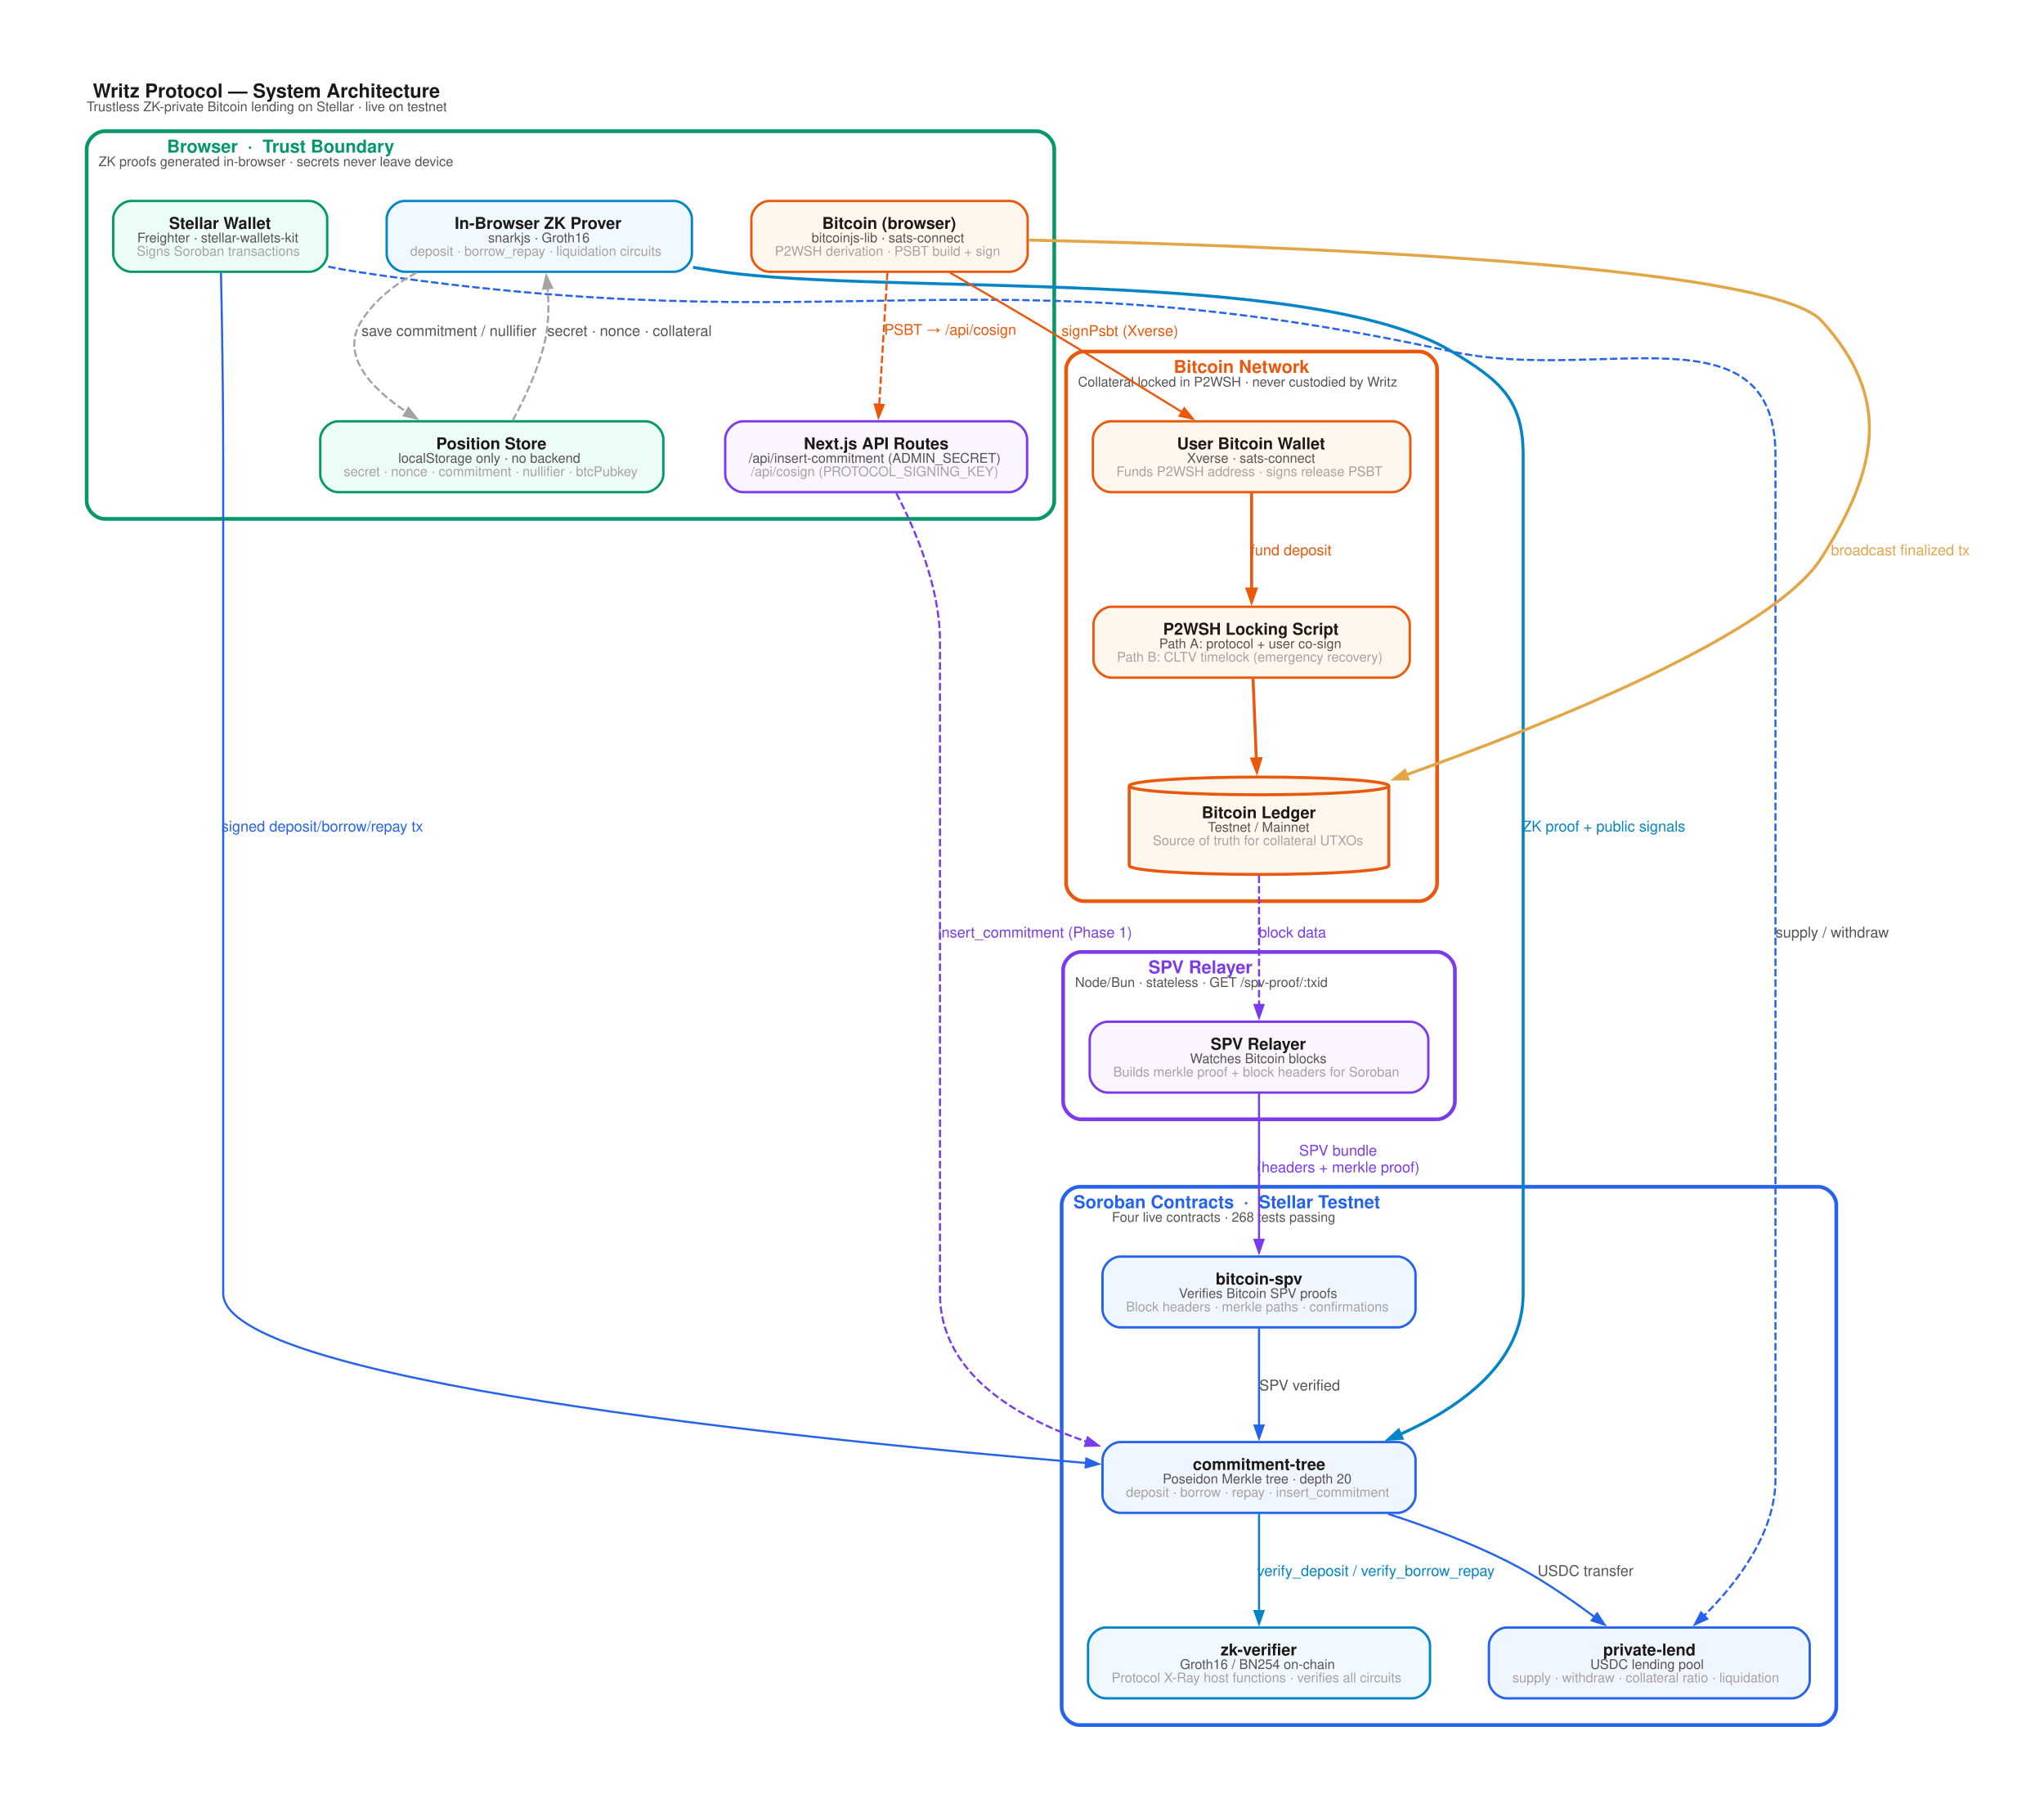
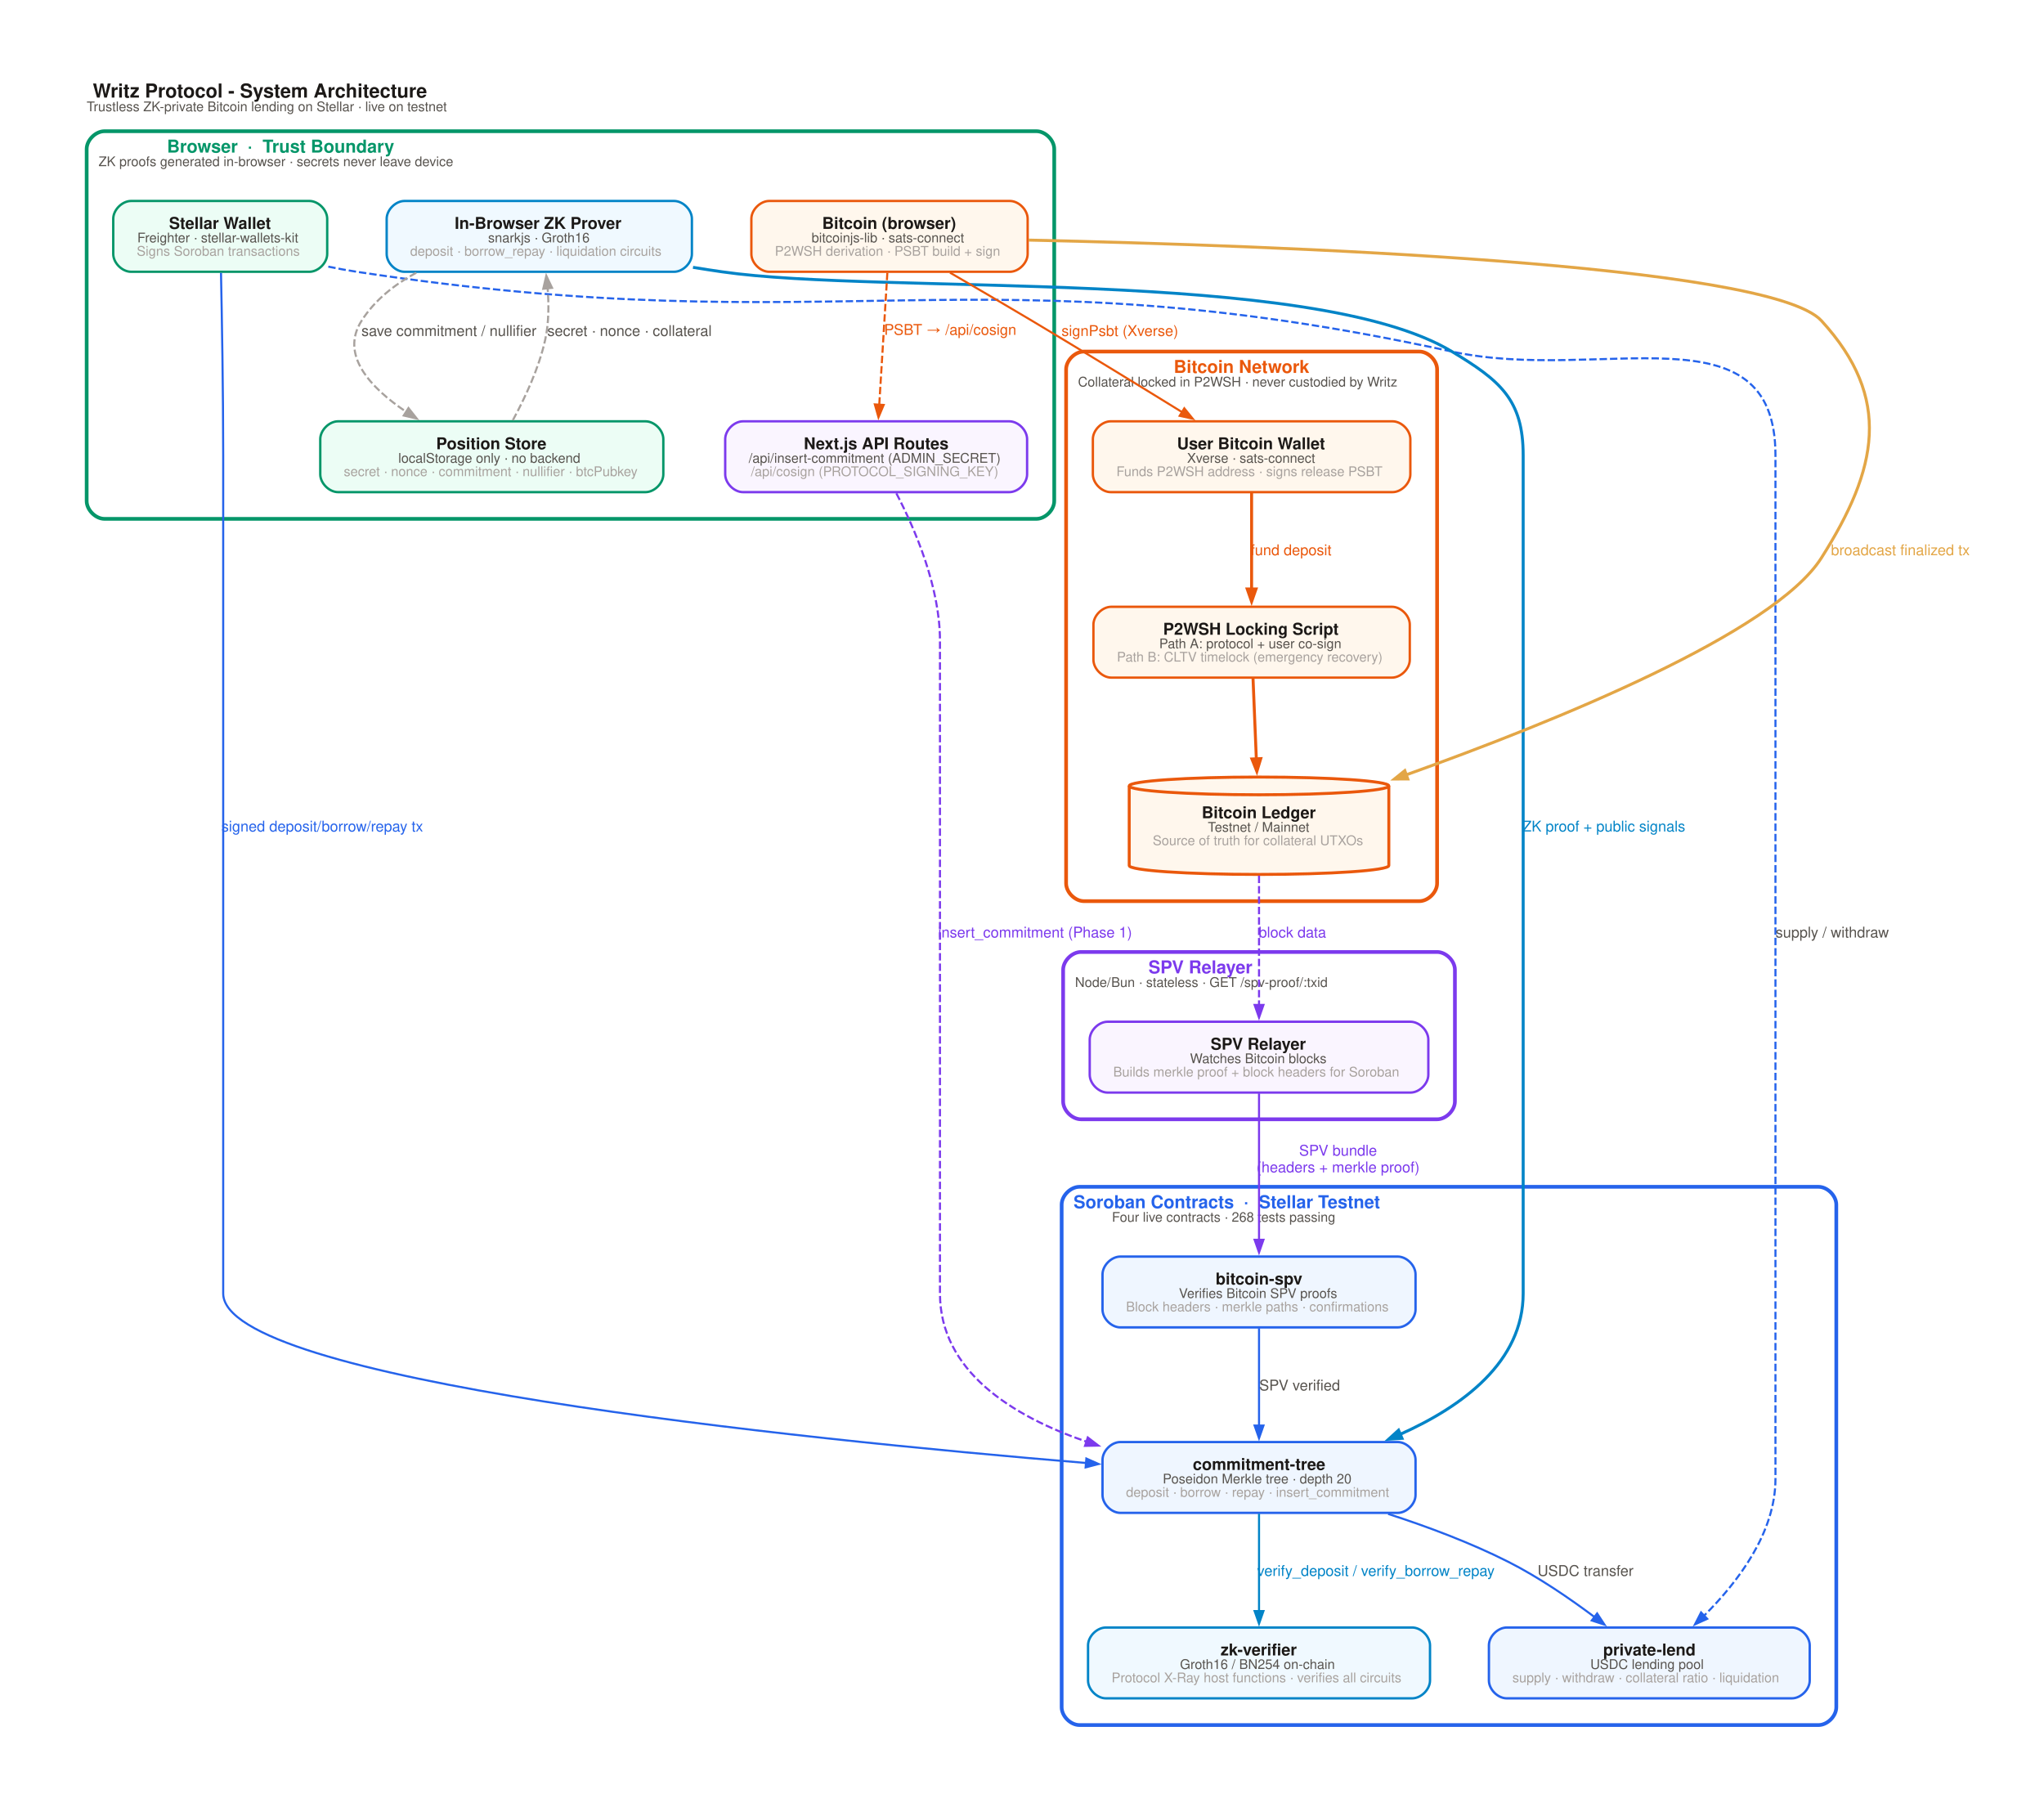
<svg xmlns="http://www.w3.org/2000/svg" width="2031pt" height="1800pt" viewBox="0.00 0.00 2031.00 1800.00">
  <g id="graph0" class="graph" transform="scale(1.47456 1.47456) rotate(0) translate(50.4 1170.31)">
-     <text xml:space="preserve" text-anchor="start" x="12.12" y="-1104.56" font-family="Helvetica,sans-Serif" font-weight="bold" font-size="13.00" fill="#1c1917">Writz Protocol — System Architecture</text>
+     <text xml:space="preserve" text-anchor="start" x="12.12" y="-1104.56" font-family="Helvetica,sans-Serif" font-weight="bold" font-size="13.00" fill="#1c1917">Writz Protocol - System Architecture</text>
    <text xml:space="preserve" text-anchor="start" x="8" y="-1095.36" font-family="Helvetica,sans-Serif" font-size="9.00" fill="#57534e">Trustless ZK-private Bitcoin lending on Stellar · live on testnet</text>
    <g id="clust1" class="cluster">
      <path fill="none" stroke="#ea580c" stroke-width="2.5" d="M680,-563.13C680,-563.13 906,-563.13 906,-563.13 912,-563.13 918,-569.13 918,-575.13 918,-575.13 918,-921.44 918,-921.44 918,-927.44 912,-933.44 906,-933.44 906,-933.44 680,-933.44 680,-933.44 674,-933.44 668,-927.44 668,-921.44 668,-921.44 668,-575.13 668,-575.13 668,-569.13 674,-563.13 680,-563.13" />
      <text xml:space="preserve" text-anchor="start" x="740.5" y="-919.04" font-family="Helvetica,sans-Serif" font-weight="bold" font-size="12.00" fill="#ea580c">Bitcoin Network</text>
      <text xml:space="preserve" text-anchor="start" x="676" y="-909.89" font-family="Helvetica,sans-Serif" font-size="9.00" fill="#57534e">Collateral locked in P2WSH · never custodied by Writz</text>
    </g>
    <g id="clust2" class="cluster">
      <path fill="none" stroke="#7c3aed" stroke-width="2.5" d="M678,-416.16C678,-416.16 918,-416.16 918,-416.16 924,-416.16 930,-422.16 930,-428.16 930,-428.16 930,-516.88 930,-516.88 930,-522.88 924,-528.88 918,-528.88 918,-528.88 678,-528.88 678,-528.88 672,-528.88 666,-522.88 666,-516.88 666,-516.88 666,-428.16 666,-428.16 666,-422.16 672,-416.16 678,-416.16" />
      <text xml:space="preserve" text-anchor="start" x="723.5" y="-514.48" font-family="Helvetica,sans-Serif" font-weight="bold" font-size="12.00" fill="#7c3aed">SPV Relayer</text>
      <text xml:space="preserve" text-anchor="start" x="674" y="-505.33" font-family="Helvetica,sans-Serif" font-size="9.00" fill="#57534e">Node/Bun · stateless · GET /spv-proof/:txid</text>
    </g>
    <g id="clust3" class="cluster">
      <path fill="none" stroke="#2563eb" stroke-width="2.5" d="M677,-8C677,-8 1175,-8 1175,-8 1181,-8 1187,-14 1187,-20 1187,-20 1187,-358.66 1187,-358.66 1187,-364.66 1181,-370.66 1175,-370.66 1175,-370.66 677,-370.66 677,-370.66 671,-370.66 665,-364.66 665,-358.66 665,-358.66 665,-20 665,-20 665,-14 671,-8 677,-8" />
      <text xml:space="preserve" text-anchor="start" x="673" y="-356.26" font-family="Helvetica,sans-Serif" font-weight="bold" font-size="12.00" fill="#2563eb">Soroban Contracts  ·  Stellar Testnet</text>
      <text xml:space="preserve" text-anchor="start" x="698.88" y="-347.11" font-family="Helvetica,sans-Serif" font-size="9.00" fill="#57534e">Four live contracts · 268 tests passing</text>
    </g>
    <g id="clust4" class="cluster">
      <path fill="none" stroke="#059669" stroke-width="2.5" d="M20,-820.72C20,-820.72 648,-820.72 648,-820.72 654,-820.72 660,-826.72 660,-832.72 660,-832.72 660,-1069.9 660,-1069.9 660,-1075.9 654,-1081.9 648,-1081.9 648,-1081.9 20,-1081.9 20,-1081.9 14,-1081.9 8,-1075.9 8,-1069.9 8,-1069.9 8,-832.72 8,-832.72 8,-826.72 14,-820.72 20,-820.72" />
      <text xml:space="preserve" text-anchor="start" x="62.12" y="-1067.5" font-family="Helvetica,sans-Serif" font-weight="bold" font-size="12.00" fill="#059669">Browser  ·  Trust Boundary</text>
      <text xml:space="preserve" text-anchor="start" x="16" y="-1058.35" font-family="Helvetica,sans-Serif" font-size="9.00" fill="#57534e">ZK proofs generated in-browser · secrets never leave device</text>
    </g>
    <g id="node1" class="node">
      <path fill="#fff7ed" stroke="#ea580c" stroke-width="1.6" d="M887.97,-886.44C887.97,-886.44 698.03,-886.44 698.03,-886.44 692.03,-886.44 686.03,-880.44 686.03,-874.44 686.03,-874.44 686.03,-850.72 686.03,-850.72 686.03,-844.72 692.03,-838.72 698.03,-838.72 698.03,-838.72 887.97,-838.72 887.97,-838.72 893.97,-838.72 899.97,-844.72 899.97,-850.72 899.97,-850.72 899.97,-874.44 899.97,-874.44 899.97,-880.44 893.97,-886.44 887.97,-886.44" />
      <text xml:space="preserve" text-anchor="start" x="742.75" y="-867.62" font-family="Helvetica,sans-Serif" font-weight="bold" font-size="11.00" fill="#1c1917">User Bitcoin Wallet</text>
      <text xml:space="preserve" text-anchor="start" x="749.5" y="-858.52" font-family="Helvetica,sans-Serif" font-size="9.00" fill="#57534e">Xverse · sats-connect</text>
      <text xml:space="preserve" text-anchor="start" x="701.88" y="-849.52" font-family="Helvetica,sans-Serif" font-size="9.00" fill="#a8a29e">Funds P2WSH address · signs release PSBT</text>
    </g>
    <g id="node2" class="node">
      <path fill="#fff7ed" stroke="#ea580c" stroke-width="1.6" d="M887.59,-761.47C887.59,-761.47 698.41,-761.47 698.41,-761.47 692.41,-761.47 686.41,-755.47 686.41,-749.47 686.41,-749.47 686.41,-725.75 686.41,-725.75 686.41,-719.75 692.41,-713.75 698.41,-713.75 698.41,-713.75 887.59,-713.75 887.59,-713.75 893.59,-713.75 899.59,-719.75 899.59,-725.75 899.59,-725.75 899.59,-749.47 899.59,-749.47 899.59,-755.47 893.59,-761.47 887.59,-761.47" />
      <text xml:space="preserve" text-anchor="start" x="733.38" y="-742.65" font-family="Helvetica,sans-Serif" font-weight="bold" font-size="11.00" fill="#1c1917">P2WSH Locking Script</text>
      <text xml:space="preserve" text-anchor="start" x="730.75" y="-733.55" font-family="Helvetica,sans-Serif" font-size="9.00" fill="#57534e">Path A: protocol + user co-sign</text>
      <text xml:space="preserve" text-anchor="start" x="702.25" y="-724.55" font-family="Helvetica,sans-Serif" font-size="9.00" fill="#a8a29e">Path B: CLTV timelock (emergency recovery)</text>
    </g>
    <g id="edge1" class="edge">
      <path fill="none" stroke="#ea580c" stroke-width="2" d="M793,-838.16C793,-819.86 793,-794.16 793,-773.46" />
      <polygon fill="#ea580c" stroke="#ea580c" stroke-width="2" points="795.98,-773.46 793,-764.96 790.03,-773.46 795.98,-773.46" />
      <text xml:space="preserve" text-anchor="middle" x="819.62" y="-796.22" font-family="Helvetica,sans-Serif" font-size="10.00" fill="#ea580c">fund deposit</text>
    </g>
    <g id="node3" class="node">
      <path fill="#fff7ed" stroke="#ea580c" stroke-width="2" d="M885.47,-640.78C885.47,-644.07 846.26,-646.75 798,-646.75 749.74,-646.75 710.53,-644.07 710.53,-640.78 710.53,-640.78 710.53,-587.1 710.53,-587.1 710.53,-583.8 749.74,-581.13 798,-581.13 846.26,-581.13 885.47,-583.8 885.47,-587.1 885.47,-587.1 885.47,-640.78 885.47,-640.78" />
      <path fill="none" stroke="#ea580c" stroke-width="2" d="M885.47,-640.78C885.47,-637.49 846.26,-634.81 798,-634.81 749.74,-634.81 710.53,-637.49 710.53,-640.78" />
      <text xml:space="preserve" text-anchor="start" x="759.38" y="-618.99" font-family="Helvetica,sans-Serif" font-weight="bold" font-size="11.00" fill="#1c1917">Bitcoin Ledger</text>
      <text xml:space="preserve" text-anchor="start" x="763.5" y="-609.89" font-family="Helvetica,sans-Serif" font-size="9.00" fill="#57534e">Testnet / Mainnet</text>
      <text xml:space="preserve" text-anchor="start" x="726.38" y="-600.89" font-family="Helvetica,sans-Serif" font-size="9.00" fill="#a8a29e">Source of truth for collateral UTXOs</text>
    </g>
    <g id="edge2" class="edge">
      <path fill="none" stroke="#ea580c" stroke-width="2" d="M793.96,-713.15C794.6,-697.78 795.44,-677.22 796.19,-658.88" />
      <polygon fill="#ea580c" stroke="#ea580c" stroke-width="2" points="799.16,-659.16 796.54,-650.55 793.22,-658.92 799.16,-659.16" />
    </g>
    <g id="node4" class="node">
      <path fill="#faf5ff" stroke="#7c3aed" stroke-width="1.6" d="M900.09,-481.88C900.09,-481.88 695.91,-481.88 695.91,-481.88 689.91,-481.88 683.91,-475.88 683.91,-469.88 683.91,-469.88 683.91,-446.16 683.91,-446.16 683.91,-440.16 689.91,-434.16 695.91,-434.16 695.91,-434.16 900.09,-434.16 900.09,-434.16 906.09,-434.16 912.09,-440.16 912.09,-446.16 912.09,-446.16 912.09,-469.88 912.09,-469.88 912.09,-475.88 906.09,-481.88 900.09,-481.88" />
      <text xml:space="preserve" text-anchor="start" x="765.38" y="-463.07" font-family="Helvetica,sans-Serif" font-weight="bold" font-size="11.00" fill="#1c1917">SPV Relayer</text>
      <text xml:space="preserve" text-anchor="start" x="751.5" y="-453.97" font-family="Helvetica,sans-Serif" font-size="9.00" fill="#57534e">Watches Bitcoin blocks</text>
      <text xml:space="preserve" text-anchor="start" x="699.75" y="-444.97" font-family="Helvetica,sans-Serif" font-size="9.00" fill="#a8a29e">Builds merkle proof + block headers for Soroban</text>
    </g>
    <g id="edge3" class="edge">
      <path fill="none" stroke="#7c3aed" stroke-width="1.4" stroke-dasharray="5,2" d="M798,-580.3C798,-554.66 798,-519.07 798,-493.08" />
      <polygon fill="#7c3aed" stroke="#7c3aed" stroke-width="1.4" points="800.98,-493.2 798,-484.7 795.03,-493.2 800.98,-493.2" />
      <text xml:space="preserve" text-anchor="middle" x="820.5" y="-538.63" font-family="Helvetica,sans-Serif" font-size="10.00" fill="#7c3aed">block data</text>
    </g>
    <g id="node5" class="node">
      <path fill="#eff6ff" stroke="#2563eb" stroke-width="1.6" d="M891.47,-323.66C891.47,-323.66 704.53,-323.66 704.53,-323.66 698.53,-323.66 692.53,-317.66 692.53,-311.66 692.53,-311.66 692.53,-287.94 692.53,-287.94 692.53,-281.94 698.53,-275.94 704.53,-275.94 704.53,-275.94 891.47,-275.94 891.47,-275.94 897.47,-275.94 903.47,-281.94 903.47,-287.94 903.47,-287.94 903.47,-311.66 903.47,-311.66 903.47,-317.66 897.47,-323.66 891.47,-323.66" />
      <text xml:space="preserve" text-anchor="start" x="768.75" y="-304.85" font-family="Helvetica,sans-Serif" font-weight="bold" font-size="11.00" fill="#1c1917">bitcoin-spv</text>
      <text xml:space="preserve" text-anchor="start" x="744" y="-295.75" font-family="Helvetica,sans-Serif" font-size="9.00" fill="#57534e">Verifies Bitcoin SPV proofs</text>
      <text xml:space="preserve" text-anchor="start" x="708.38" y="-286.75" font-family="Helvetica,sans-Serif" font-size="9.00" fill="#a8a29e">Block headers · merkle paths · confirmations</text>
    </g>
    <g id="edge4" class="edge">
      <path fill="none" stroke="#7c3aed" stroke-width="1.4" d="M798,-433.63C798,-407.4 798,-364.63 798,-334.73" />
      <polygon fill="#7c3aed" stroke="#7c3aed" stroke-width="1.4" points="800.98,-334.97 798,-326.47 795.03,-334.97 800.98,-334.97" />
      <text xml:space="preserve" text-anchor="middle" x="851.25" y="-391.66" font-family="Helvetica,sans-Serif" font-size="10.00" fill="#7c3aed">SPV bundle</text>
      <text xml:space="preserve" text-anchor="middle" x="851.25" y="-380.41" font-family="Helvetica,sans-Serif" font-size="10.00" fill="#7c3aed">(headers + merkle proof)</text>
    </g>
    <g id="node7" class="node">
      <path fill="#eff6ff" stroke="#2563eb" stroke-width="1.6" d="M891.47,-198.69C891.47,-198.69 704.53,-198.69 704.53,-198.69 698.53,-198.69 692.53,-192.69 692.53,-186.69 692.53,-186.69 692.53,-162.97 692.53,-162.97 692.53,-156.97 698.53,-150.97 704.53,-150.97 704.53,-150.97 891.47,-150.97 891.47,-150.97 897.47,-150.97 903.47,-156.97 903.47,-162.97 903.47,-162.97 903.47,-186.69 903.47,-186.69 903.47,-192.69 897.47,-198.69 891.47,-198.69" />
      <text xml:space="preserve" text-anchor="start" x="753.38" y="-179.88" font-family="Helvetica,sans-Serif" font-weight="bold" font-size="11.00" fill="#1c1917">commitment-tree</text>
      <text xml:space="preserve" text-anchor="start" x="733.12" y="-170.78" font-family="Helvetica,sans-Serif" font-size="9.00" fill="#57534e">Poseidon Merkle tree · depth 20</text>
      <text xml:space="preserve" text-anchor="start" x="708.38" y="-161.78" font-family="Helvetica,sans-Serif" font-size="9.00" fill="#a8a29e">deposit · borrow · repay · insert_commitment</text>
    </g>
    <g id="edge9" class="edge">
      <path fill="none" stroke="#2563eb" stroke-width="1.4" d="M798,-275.38C798,-256.75 798,-230.43 798,-209.53" />
      <polygon fill="#2563eb" stroke="#2563eb" stroke-width="1.4" points="800.98,-209.78 798,-201.28 795.03,-209.78 800.98,-209.78" />
      <text xml:space="preserve" text-anchor="middle" x="825.38" y="-233.44" font-family="Helvetica,sans-Serif" font-size="10.00" fill="#57534e">SPV verified</text>
    </g>
    <g id="node6" class="node">
      <path fill="#f0f9ff" stroke="#0284c7" stroke-width="1.6" d="M901.22,-73.72C901.22,-73.72 694.78,-73.72 694.78,-73.72 688.78,-73.72 682.78,-67.72 682.78,-61.72 682.78,-61.72 682.78,-38 682.78,-38 682.78,-32 688.78,-26 694.78,-26 694.78,-26 901.22,-26 901.22,-26 907.22,-26 913.22,-32 913.22,-38 913.22,-38 913.22,-61.72 913.22,-61.72 913.22,-67.72 907.22,-73.72 901.22,-73.72" />
      <text xml:space="preserve" text-anchor="start" x="772.12" y="-54.91" font-family="Helvetica,sans-Serif" font-weight="bold" font-size="11.00" fill="#1c1917">zk-verifier</text>
      <text xml:space="preserve" text-anchor="start" x="744.75" y="-45.81" font-family="Helvetica,sans-Serif" font-size="9.00" fill="#57534e">Groth16 / BN254 on-chain</text>
      <text xml:space="preserve" text-anchor="start" x="698.62" y="-36.81" font-family="Helvetica,sans-Serif" font-size="9.00" fill="#a8a29e">Protocol X-Ray host functions · verifies all circuits</text>
    </g>
    <g id="edge10" class="edge">
      <path fill="none" stroke="#0284c7" stroke-width="1.4" d="M798,-150.41C798,-131.78 798,-105.46 798,-84.56" />
      <polygon fill="#0284c7" stroke="#0284c7" stroke-width="1.4" points="800.98,-84.81 798,-76.31 795.03,-84.81 800.98,-84.81" />
      <text xml:space="preserve" text-anchor="middle" x="876.75" y="-108.47" font-family="Helvetica,sans-Serif" font-size="10.00" fill="#0284c7">verify_deposit / verify_borrow_repay</text>
    </g>
    <g id="node8" class="node">
      <path fill="#eff6ff" stroke="#2563eb" stroke-width="1.6" d="M1157.09,-73.72C1157.09,-73.72 964.91,-73.72 964.91,-73.72 958.91,-73.72 952.91,-67.72 952.91,-61.72 952.91,-61.72 952.91,-38 952.91,-38 952.91,-32 958.91,-26 964.91,-26 964.91,-26 1157.09,-26 1157.09,-26 1163.09,-26 1169.09,-32 1169.09,-38 1169.09,-38 1169.09,-61.72 1169.09,-61.72 1169.09,-67.72 1163.09,-73.72 1157.09,-73.72" />
      <text xml:space="preserve" text-anchor="start" x="1029.88" y="-54.91" font-family="Helvetica,sans-Serif" font-weight="bold" font-size="11.00" fill="#1c1917">private-lend</text>
      <text xml:space="preserve" text-anchor="start" x="1021.25" y="-45.81" font-family="Helvetica,sans-Serif" font-size="9.00" fill="#57534e">USDC lending pool</text>
      <text xml:space="preserve" text-anchor="start" x="968.75" y="-36.81" font-family="Helvetica,sans-Serif" font-size="9.00" fill="#a8a29e">supply · withdraw · collateral ratio · liquidation</text>
    </g>
    <g id="edge11" class="edge">
      <path fill="none" stroke="#2563eb" stroke-width="1.4" d="M885,-150.27C911.65,-141.65 940.63,-130.8 966,-117.97 986.44,-107.64 1007.42,-93.28 1024.45,-80.5" />
      <polygon fill="#2563eb" stroke="#2563eb" stroke-width="1.4" points="1025.83,-83.19 1030.79,-75.66 1022.22,-78.46 1025.83,-83.19" />
      <text xml:space="preserve" text-anchor="middle" x="1018.02" y="-108.47" font-family="Helvetica,sans-Serif" font-size="10.00" fill="#57534e">USDC transfer</text>
    </g>
    <g id="node9" class="node">
      <path fill="#ecfdf5" stroke="#059669" stroke-width="1.6" d="M158.09,-1034.9C158.09,-1034.9 37.91,-1034.9 37.91,-1034.9 31.91,-1034.9 25.91,-1028.9 25.91,-1022.9 25.91,-1022.9 25.91,-999.19 25.91,-999.19 25.91,-993.19 31.91,-987.19 37.91,-987.19 37.91,-987.19 158.09,-987.19 158.09,-987.19 164.09,-987.19 170.09,-993.19 170.09,-999.19 170.09,-999.19 170.09,-1022.9 170.09,-1022.9 170.09,-1028.9 164.09,-1034.9 158.09,-1034.9" />
      <text xml:space="preserve" text-anchor="start" x="63.5" y="-1016.1" font-family="Helvetica,sans-Serif" font-weight="bold" font-size="11.00" fill="#1c1917">Stellar Wallet</text>
      <text xml:space="preserve" text-anchor="start" x="42.12" y="-1007" font-family="Helvetica,sans-Serif" font-size="9.00" fill="#57534e">Freighter · stellar-wallets-kit</text>
      <text xml:space="preserve" text-anchor="start" x="41.75" y="-998" font-family="Helvetica,sans-Serif" font-size="9.00" fill="#a8a29e">Signs Soroban transactions</text>
    </g>
    <g id="edge6" class="edge">
      <path fill="none" stroke="#2563eb" stroke-width="1.4" d="M98.52,-986.45C99.11,-957.51 100,-906.94 100,-863.58 100,-863.58 100,-863.58 100,-298.8 100,-240.47 482.9,-201.09 681.51,-184.58" />
      <polygon fill="#2563eb" stroke="#2563eb" stroke-width="1.4" points="681.65,-187.56 689.88,-183.89 681.16,-181.63 681.65,-187.56" />
      <text xml:space="preserve" text-anchor="middle" x="166.75" y="-610.06" font-family="Helvetica,sans-Serif" font-size="10.00" fill="#2563eb">signed deposit/borrow/repay tx</text>
    </g>
    <g id="edge7" class="edge">
      <path fill="none" stroke="#2563eb" stroke-width="1.4" stroke-dasharray="5,2" d="M170.82,-990.65C177.28,-989.32 183.74,-988.14 190,-987.19 515.12,-937.7 606.64,-1003.3 928,-933.44 1027.42,-911.82 1146,-965.32 1146,-863.58 1146,-863.58 1146,-863.58 1146,-173.83 1146,-137.69 1120.85,-104.48 1097.91,-81.71" />
      <polygon fill="#2563eb" stroke="#2563eb" stroke-width="1.4" points="1099.99,-79.58 1091.78,-75.86 1095.88,-83.88 1099.99,-79.58" />
      <text xml:space="preserve" text-anchor="middle" x="1184.25" y="-538.63" font-family="Helvetica,sans-Serif" font-size="10.00" fill="#57534e">supply / withdraw</text>
    </g>
    <g id="node10" class="node">
      <path fill="#f0f9ff" stroke="#0284c7" stroke-width="1.6" d="M403.84,-1034.9C403.84,-1034.9 222.16,-1034.9 222.16,-1034.9 216.16,-1034.9 210.16,-1028.9 210.16,-1022.9 210.16,-1022.9 210.16,-999.19 210.16,-999.19 210.16,-993.19 216.16,-987.19 222.16,-987.19 222.16,-987.19 403.84,-987.19 403.84,-987.19 409.84,-987.19 415.84,-993.19 415.84,-999.19 415.84,-999.19 415.84,-1022.9 415.84,-1022.9 415.84,-1028.9 409.84,-1034.9 403.84,-1034.9" />
      <text xml:space="preserve" text-anchor="start" x="256" y="-1016.1" font-family="Helvetica,sans-Serif" font-weight="bold" font-size="11.00" fill="#1c1917">In-Browser ZK Prover</text>
      <text xml:space="preserve" text-anchor="start" x="278.5" y="-1007" font-family="Helvetica,sans-Serif" font-size="9.00" fill="#57534e">snarkjs · Groth16</text>
      <text xml:space="preserve" text-anchor="start" x="226" y="-998" font-family="Helvetica,sans-Serif" font-size="9.00" fill="#a8a29e">deposit · borrow_repay · liquidation circuits</text>
    </g>
    <g id="edge5" class="edge">
      <path fill="none" stroke="#0284c7" stroke-width="2" d="M416.58,-990.18C423.15,-989.11 429.66,-988.1 436,-987.19 544.85,-971.43 833.86,-990.3 928,-933.44 960.25,-913.96 976,-901.25 976,-863.58 976,-863.58 976,-863.58 976,-298.8 976,-252.91 935.46,-222.81 893.07,-203.89" />
      <polygon fill="#0284c7" stroke="#0284c7" stroke-width="2" points="894.34,-201.2 885.36,-200.61 892.02,-206.67 894.34,-201.2" />
      <text xml:space="preserve" text-anchor="middle" x="1030.38" y="-610.06" font-family="Helvetica,sans-Serif" font-size="10.00" fill="#0284c7">ZK proof + public signals</text>
    </g>
    <g id="node11" class="node">
      <path fill="#ecfdf5" stroke="#059669" stroke-width="1.6" d="M384.59,-886.44C384.59,-886.44 177.41,-886.44 177.41,-886.44 171.41,-886.44 165.41,-880.44 165.41,-874.44 165.41,-874.44 165.41,-850.72 165.41,-850.72 165.41,-844.72 171.41,-838.72 177.41,-838.72 177.41,-838.72 384.59,-838.72 384.59,-838.72 390.59,-838.72 396.59,-844.72 396.59,-850.72 396.59,-850.72 396.59,-874.44 396.59,-874.44 396.59,-880.44 390.59,-886.44 384.59,-886.44" />
      <text xml:space="preserve" text-anchor="start" x="243.5" y="-867.62" font-family="Helvetica,sans-Serif" font-weight="bold" font-size="11.00" fill="#1c1917">Position Store</text>
      <text xml:space="preserve" text-anchor="start" x="218" y="-858.52" font-family="Helvetica,sans-Serif" font-size="9.00" fill="#57534e">localStorage only · no backend</text>
      <text xml:space="preserve" text-anchor="start" x="181.25" y="-849.52" font-family="Helvetica,sans-Serif" font-size="9.00" fill="#a8a29e">secret · nonce · commitment · nullifier · btcPubkey</text>
    </g>
    <g id="edge15" class="edge">
      <path fill="none" stroke="#a8a29e" stroke-width="1.4" stroke-dasharray="5,2" d="M230.09,-986.55C215.48,-978.63 202.12,-968.12 193.25,-954.19 178.67,-931.3 198.76,-909.35 223.37,-892.78" />
      <polygon fill="#a8a29e" stroke="#a8a29e" stroke-width="1.4" points="224.85,-895.36 230.43,-888.29 221.66,-890.34 224.85,-895.36" />
      <text xml:space="preserve" text-anchor="middle" x="252.12" y="-943.94" font-family="Helvetica,sans-Serif" font-size="10.00" fill="#57534e">save commitment / nullifier</text>
    </g>
    <g id="edge16" class="edge">
      <path fill="none" stroke="#a8a29e" stroke-width="1.4" stroke-dasharray="5,2" d="M295.18,-887.17C303.34,-902.14 312.78,-922.24 317,-941.44 319.47,-952.65 319.51,-965.13 318.61,-976.34" />
      <polygon fill="#a8a29e" stroke="#a8a29e" stroke-width="1.4" points="315.68,-975.73 317.73,-984.5 321.6,-976.37 315.68,-975.73" />
      <text xml:space="preserve" text-anchor="middle" x="373.8" y="-943.94" font-family="Helvetica,sans-Serif" font-size="10.00" fill="#57534e">secret · nonce · collateral</text>
    </g>
    <g id="node12" class="node">
      <path fill="#fff7ed" stroke="#ea580c" stroke-width="1.6" d="M630.09,-1034.9C630.09,-1034.9 467.91,-1034.9 467.91,-1034.9 461.91,-1034.9 455.91,-1028.9 455.91,-1022.9 455.91,-1022.9 455.91,-999.19 455.91,-999.19 455.91,-993.19 461.91,-987.19 467.91,-987.19 467.91,-987.19 630.09,-987.19 630.09,-987.19 636.09,-987.19 642.09,-993.19 642.09,-999.19 642.09,-999.19 642.09,-1022.9 642.09,-1022.9 642.09,-1028.9 636.09,-1034.9 630.09,-1034.9" />
      <text xml:space="preserve" text-anchor="start" x="503.62" y="-1016.1" font-family="Helvetica,sans-Serif" font-weight="bold" font-size="11.00" fill="#1c1917">Bitcoin (browser)</text>
      <text xml:space="preserve" text-anchor="start" x="496.5" y="-1007" font-family="Helvetica,sans-Serif" font-size="9.00" fill="#57534e">bitcoinjs-lib · sats-connect</text>
      <text xml:space="preserve" text-anchor="start" x="471.75" y="-998" font-family="Helvetica,sans-Serif" font-size="9.00" fill="#a8a29e">P2WSH derivation · PSBT build + sign</text>
    </g>
    <g id="edge13" class="edge">
      <path fill="none" stroke="#ea580c" stroke-width="1.4" d="M589.76,-986.6C606.87,-976.68 626.95,-964.96 645,-954.19 679.11,-933.82 717.35,-910.4 746.41,-892.47" />
      <polygon fill="#ea580c" stroke="#ea580c" stroke-width="1.4" points="747.65,-895.2 753.32,-888.2 744.52,-890.14 747.65,-895.2" />
      <text xml:space="preserve" text-anchor="middle" x="704.24" y="-943.94" font-family="Helvetica,sans-Serif" font-size="10.00" fill="#ea580c">signPsbt (Xverse)</text>
    </g>
    <g id="edge14" class="edge">
      <path fill="none" stroke="#e3a646" stroke-width="2" d="M642.75,-1008.54C809.07,-1004.88 1141.69,-992.77 1177,-954.19 1224.92,-901.81 1214.96,-854.45 1177,-794.47 1145.04,-743.96 998.17,-684.39 896.94,-648.16" />
      <polygon fill="#e3a646" stroke="#e3a646" stroke-width="2" points="898.23,-645.46 889.23,-645.42 896.24,-651.07 898.23,-645.46" />
      <text xml:space="preserve" text-anchor="middle" x="1230.18" y="-796.22" font-family="Helvetica,sans-Serif" font-size="10.00" fill="#e3a646">broadcast finalized tx</text>
    </g>
    <g id="node13" class="node">
      <path fill="#faf5ff" stroke="#7c3aed" stroke-width="1.6" d="M629.72,-886.44C629.72,-886.44 450.28,-886.44 450.28,-886.44 444.28,-886.44 438.28,-880.44 438.28,-874.44 438.28,-874.44 438.28,-850.72 438.28,-850.72 438.28,-844.72 444.28,-838.72 450.28,-838.72 450.28,-838.72 629.72,-838.72 629.72,-838.72 635.72,-838.72 641.72,-844.72 641.72,-850.72 641.72,-850.72 641.72,-874.44 641.72,-874.44 641.72,-880.44 635.72,-886.44 629.72,-886.44" />
      <text xml:space="preserve" text-anchor="start" x="491.25" y="-867.62" font-family="Helvetica,sans-Serif" font-weight="bold" font-size="11.00" fill="#1c1917">Next.js API Routes</text>
      <text xml:space="preserve" text-anchor="start" x="454.12" y="-858.52" font-family="Helvetica,sans-Serif" font-size="9.00" fill="#57534e">/api/insert-commitment (ADMIN_SECRET)</text>
      <text xml:space="preserve" text-anchor="start" x="455.62" y="-849.52" font-family="Helvetica,sans-Serif" font-size="9.00" fill="#a8a29e">/api/cosign (PROTOCOL_SIGNING_KEY)</text>
    </g>
    <g id="edge12" class="edge">
      <path fill="none" stroke="#ea580c" stroke-width="1.4" stroke-dasharray="5,2" d="M547.55,-986.51C546.07,-962.38 543.75,-924.62 542.07,-897.32" />
      <polygon fill="#ea580c" stroke="#ea580c" stroke-width="1.4" points="545.06,-897.47 541.57,-889.16 539.12,-897.83 545.06,-897.47" />
      <text xml:space="preserve" text-anchor="middle" x="589.93" y="-944.69" font-family="Helvetica,sans-Serif" font-size="10.00" fill="#ea580c">PSBT → /api/cosign</text>
    </g>
    <g id="edge8" class="edge">
      <path fill="none" stroke="#7c3aed" stroke-width="1.4" stroke-dasharray="5,2" d="M553.61,-837.93C566.2,-813.78 583,-774.79 583,-738.61 583,-738.61 583,-738.61 583,-298.8 583,-246.69 631.18,-216.36 681.93,-198.86" />
      <polygon fill="#7c3aed" stroke="#7c3aed" stroke-width="1.4" points="682.6,-201.78 689.75,-196.3 680.74,-196.12 682.6,-201.78" />
      <text xml:space="preserve" text-anchor="middle" x="647.12" y="-538.63" font-family="Helvetica,sans-Serif" font-size="10.00" fill="#7c3aed">insert_commitment (Phase 1)</text>
    </g>
  </g>
</svg>
